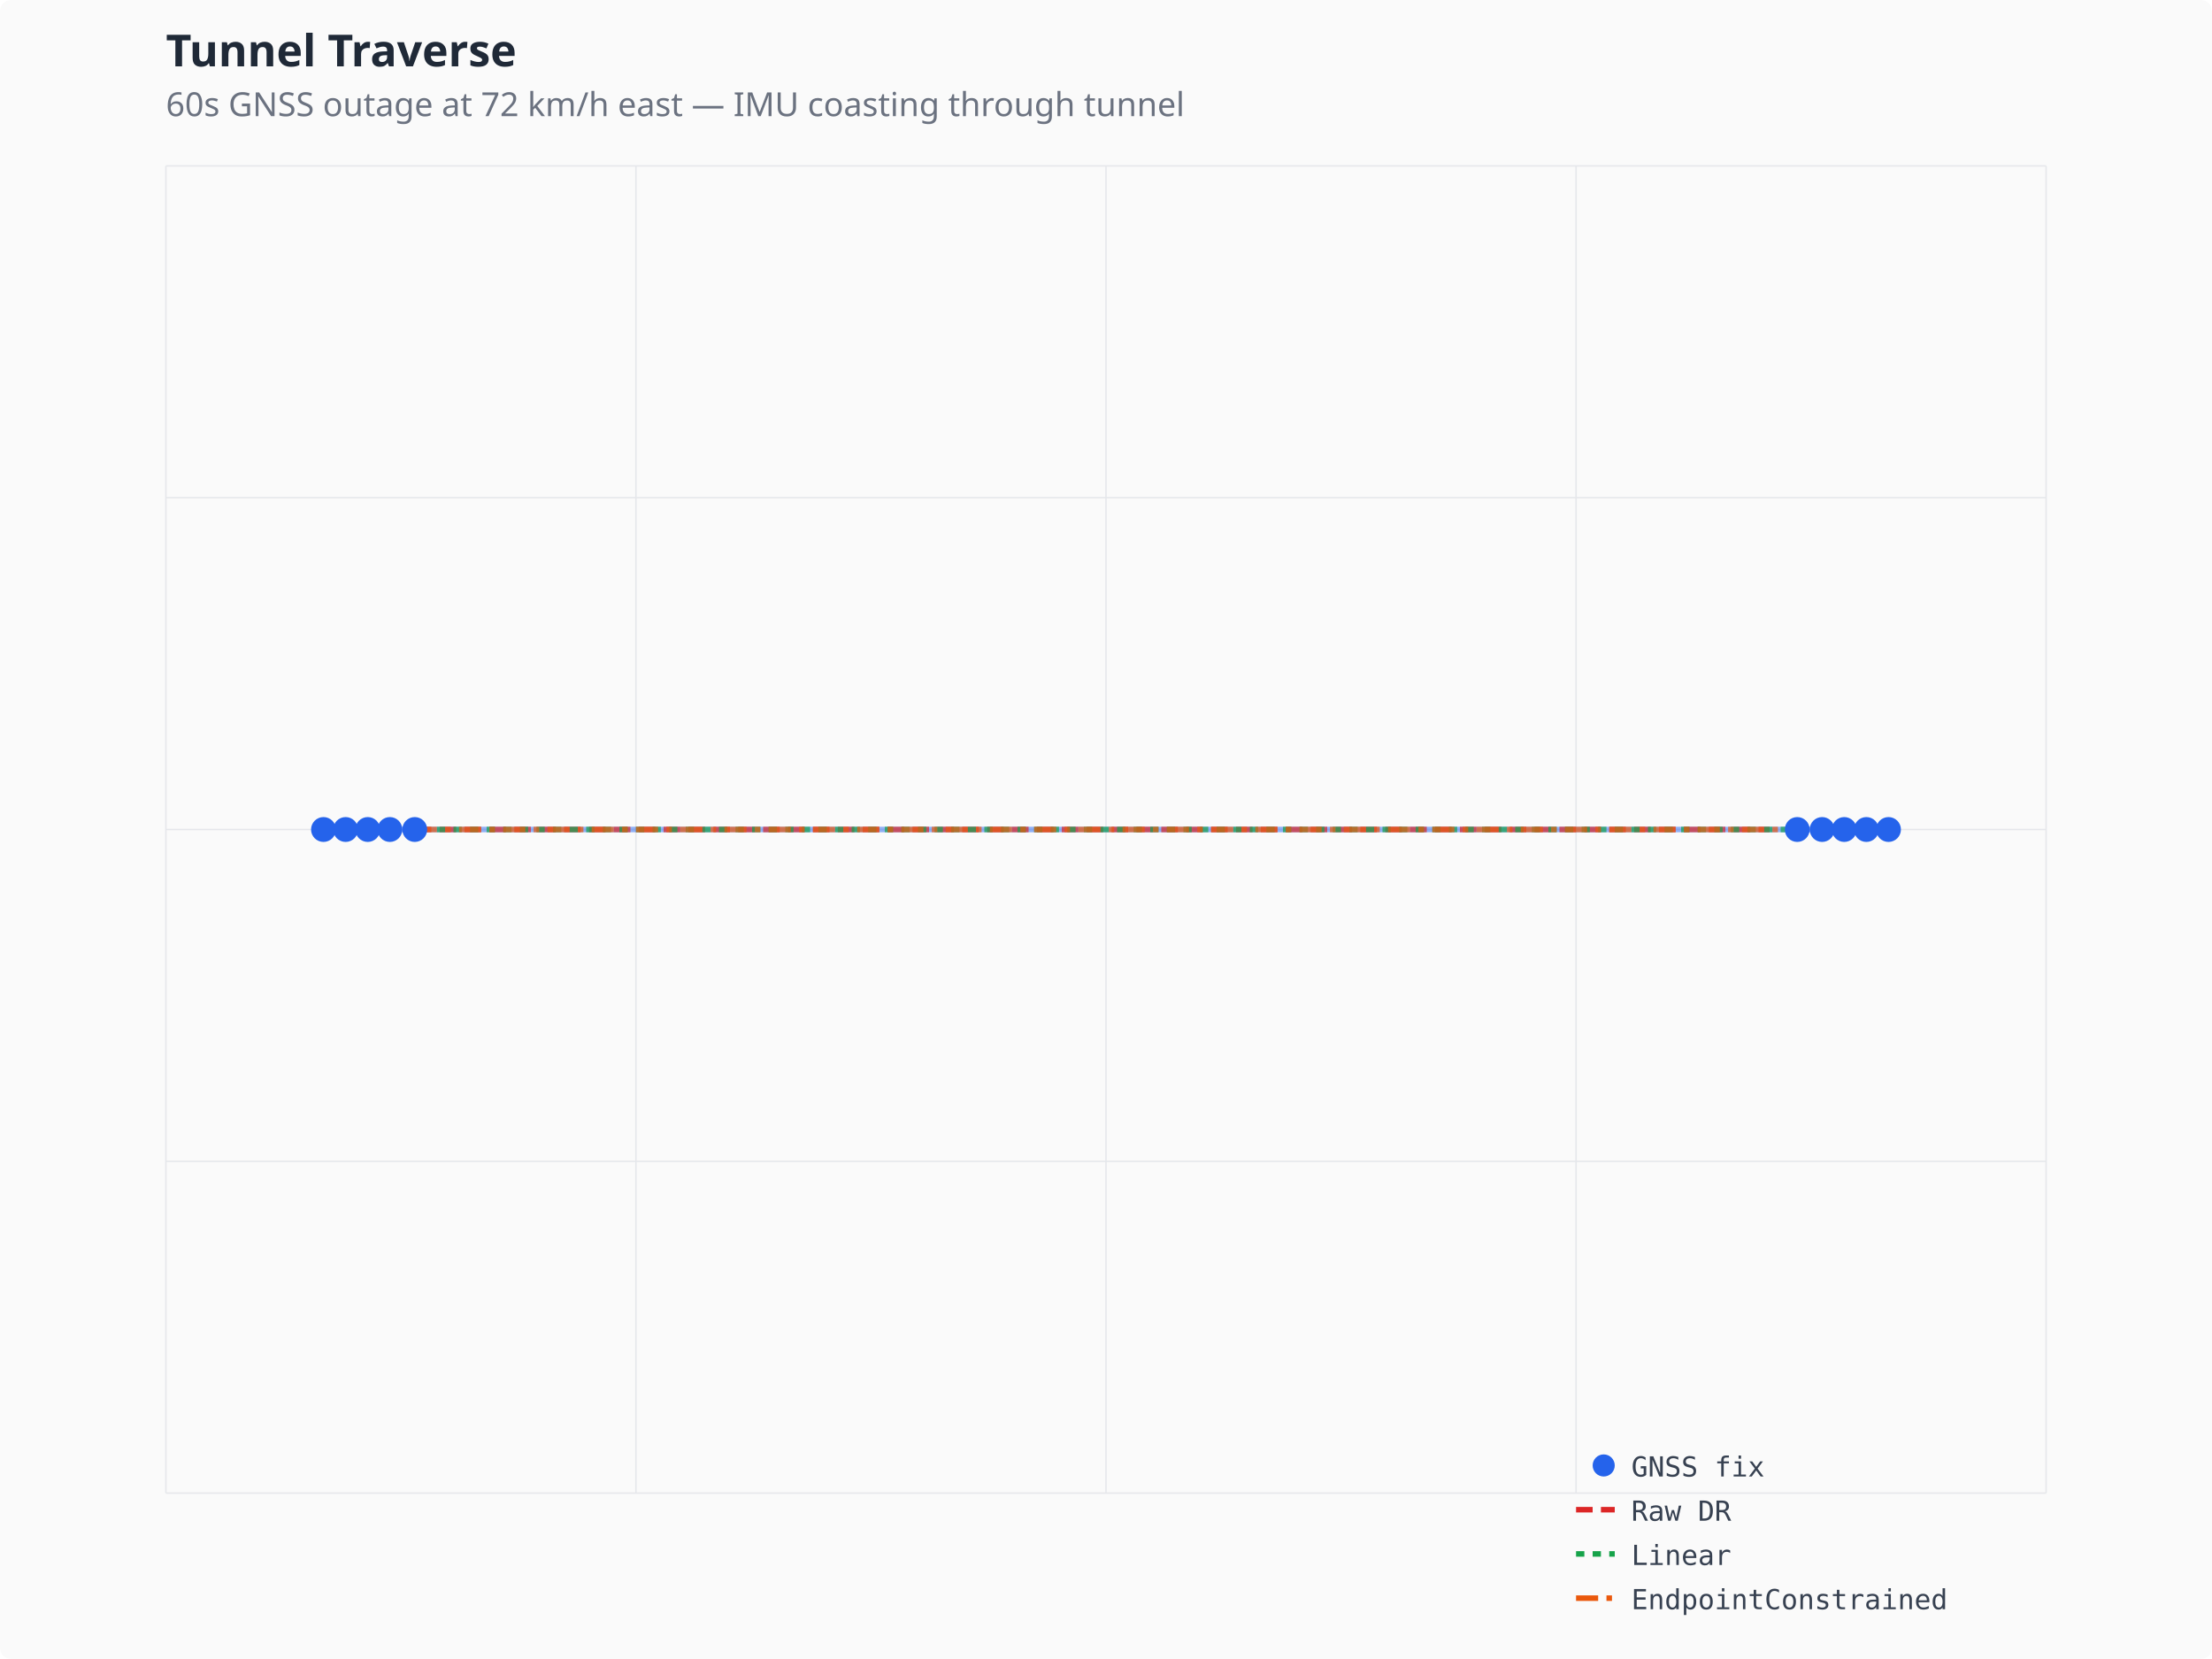
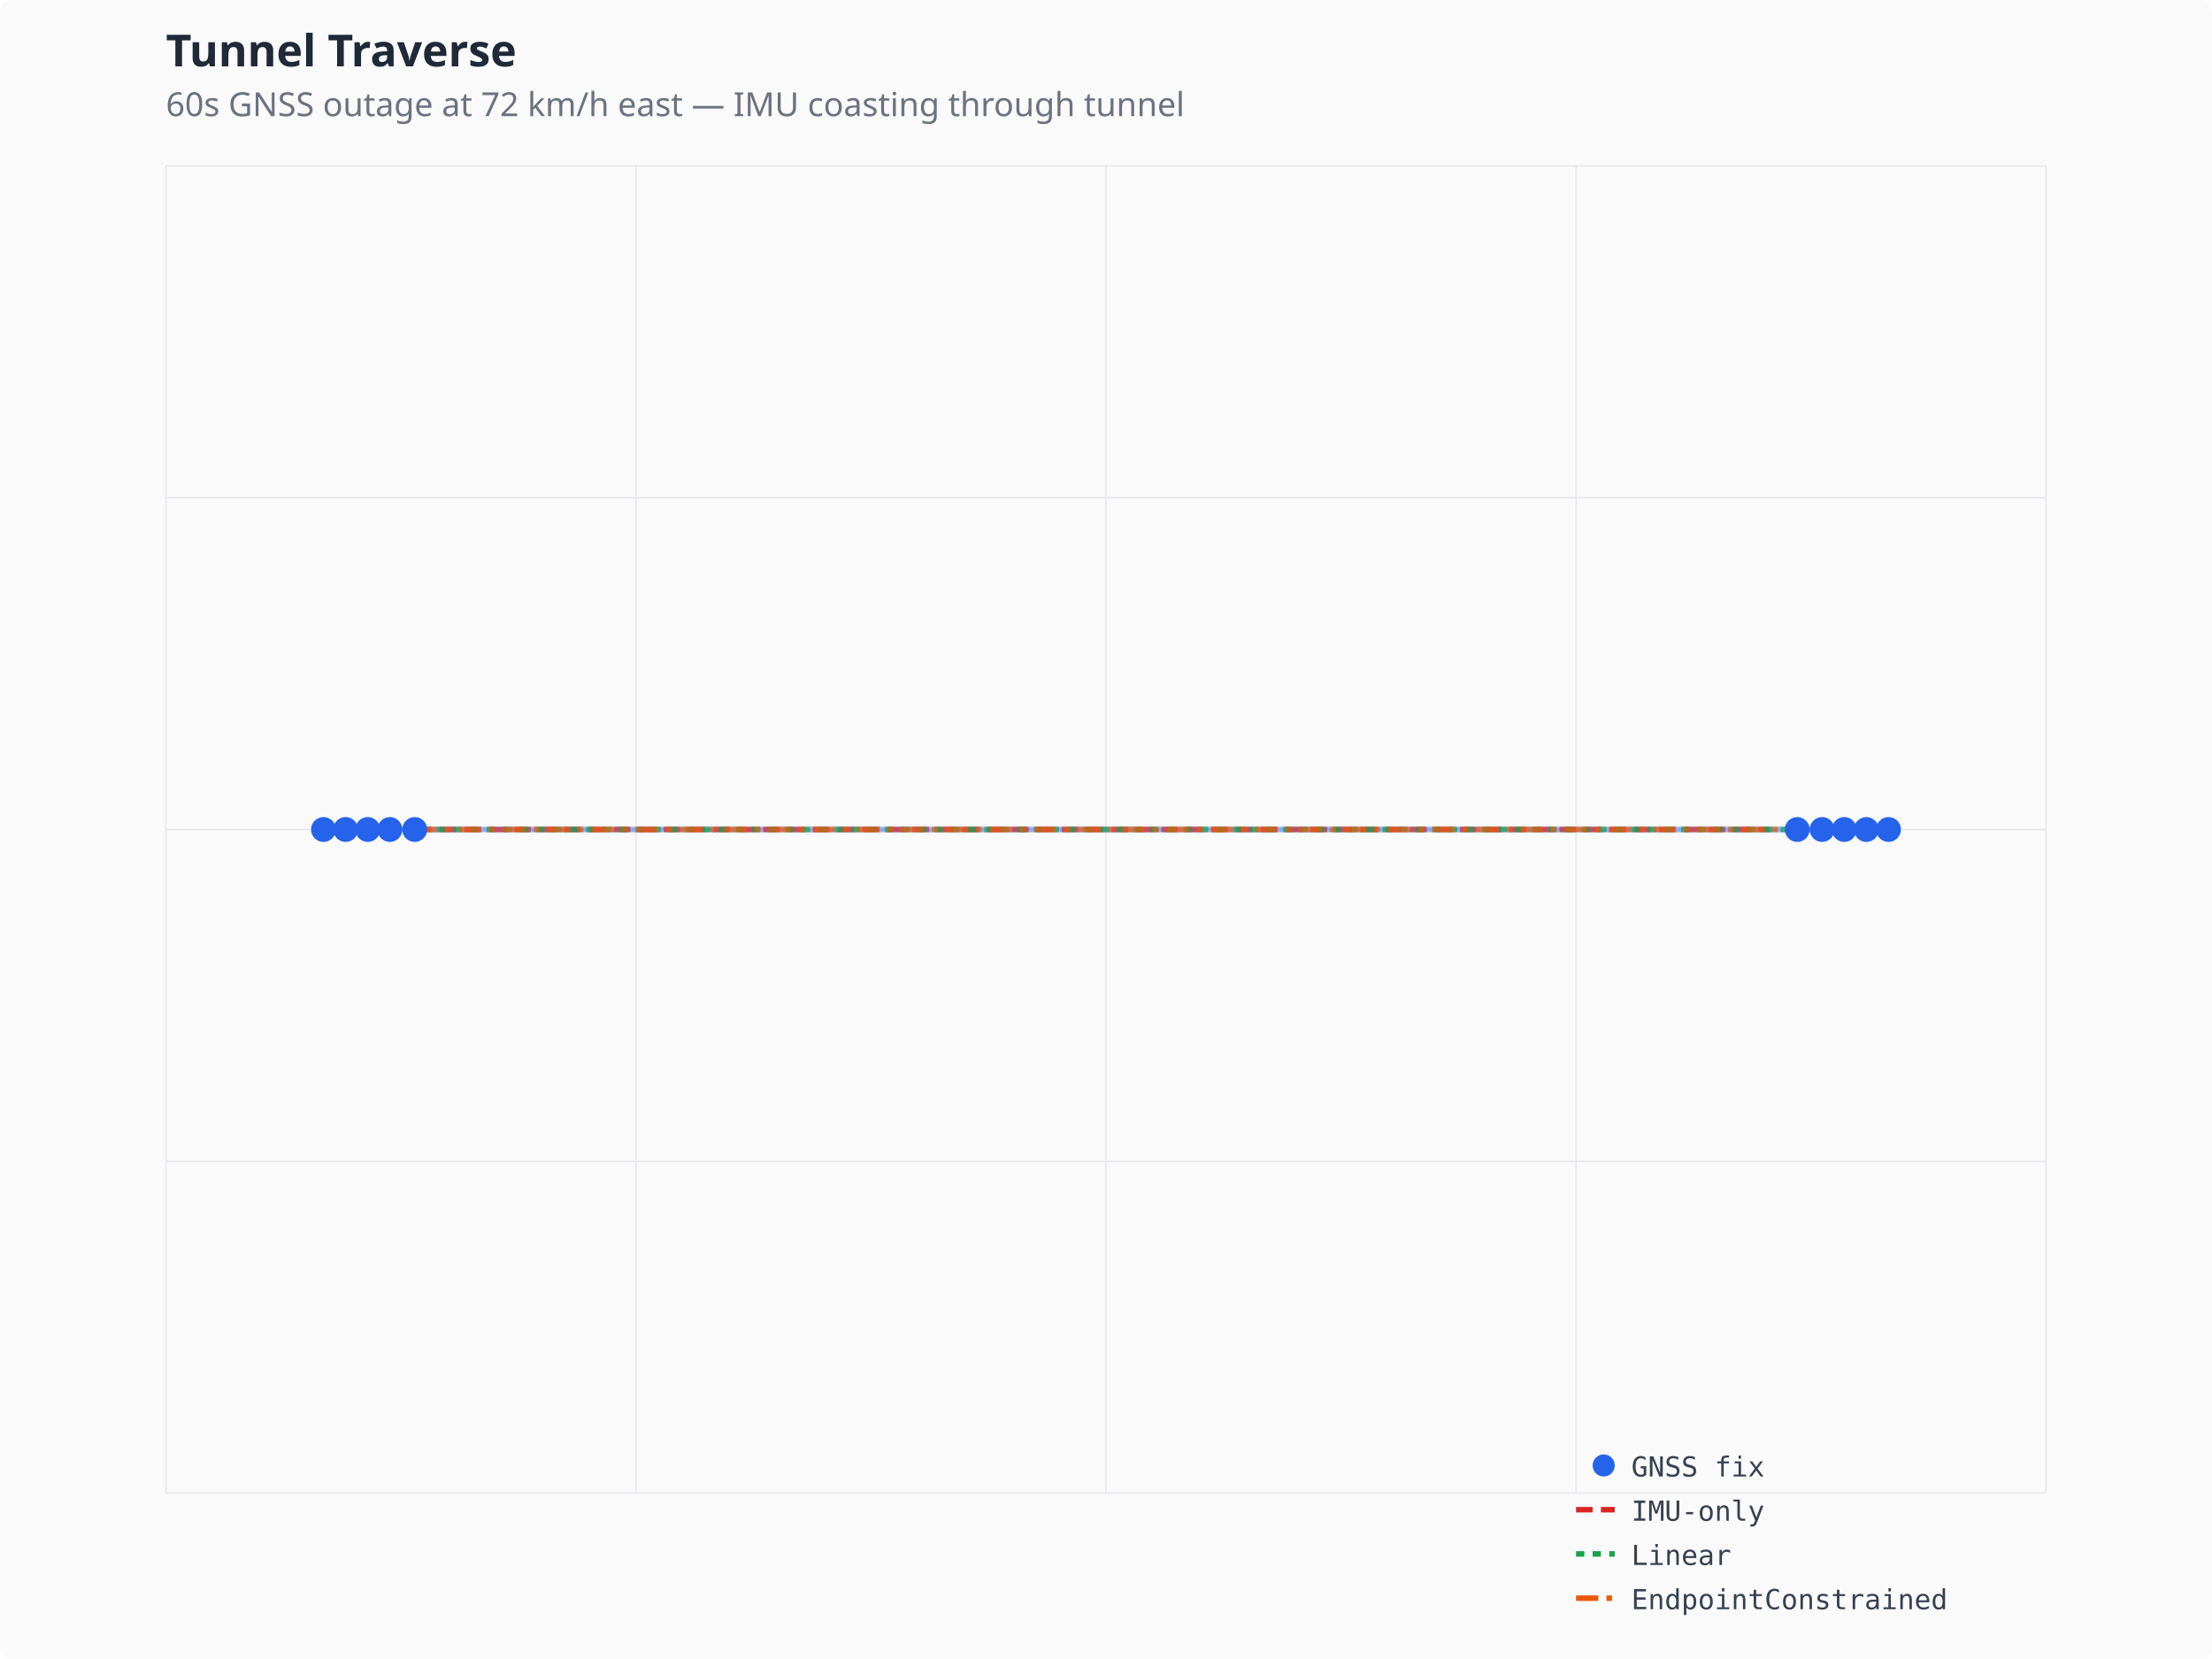
<svg xmlns="http://www.w3.org/2000/svg" viewBox="0 0 800 600" width="800" height="600">
  <style>
  .title { font: bold 16px sans-serif; fill: #1f2937; }
  .desc { font: 12px sans-serif; fill: #6b7280; }
  .label { font: 10px monospace; fill: #374151; }
  .grid { stroke: #e5e7eb; stroke-width: 0.5; }
</style>
  <rect width="800" height="600" fill="#fafafa" rx="4" />
  <text x="60" y="24" class="title">Tunnel Traverse</text>
  <text x="60" y="42" class="desc">60s GNSS outage at 72 km/h east — IMU coasting through tunnel</text>
  <line x1="60" y1="60.0" x2="740.0" y2="60.0" class="grid" />
  <line x1="60.0" y1="60" x2="60.0" y2="540.0" class="grid" />
  <line x1="60" y1="180.0" x2="740.0" y2="180.0" class="grid" />
  <line x1="230.0" y1="60" x2="230.0" y2="540.0" class="grid" />
  <line x1="60" y1="300.0" x2="740.0" y2="300.0" class="grid" />
  <line x1="400.0" y1="60" x2="400.0" y2="540.0" class="grid" />
  <line x1="60" y1="420.0" x2="740.0" y2="420.0" class="grid" />
  <line x1="570.0" y1="60" x2="570.0" y2="540.0" class="grid" />
  <line x1="60" y1="540.0" x2="740.0" y2="540.0" class="grid" />
  <line x1="740.0" y1="60" x2="740.0" y2="540.0" class="grid" />
  <path d="M117,300 L125,300 L133,300 L141,300 L150,300 L650,300 L659,300 L667,300 L675,300 L683,300 " fill="none" stroke="#2563eb" stroke-width="2" opacity="0.5" />
  <path d="M150,300 L152,300 L155,300 L157,300 L159,300 L162,300 L164,300 L167,300 L169,300 L172,300 L174,300 L177,300 L179,300 L182,300 L184,300 L187,300 L189,300 L191,300 L194,300 L196,300 L199,300 L201,300 L204,300 L206,300 L209,300 L211,300 L214,300 L216,300 L219,300 L221,300 L224,300 L226,300 L228,300 L231,300 L233,300 L236,300 L238,300 L241,300 L243,300 L246,300 L248,300 L251,300 L253,300 L256,300 L258,300 L260,300 L263,300 L265,300 L268,300 L270,300 L273,300 L275,300 L278,300 L280,300 L283,300 L285,300 L288,300 L290,300 L292,300 L295,300 L297,300 L300,300 L302,300 L305,300 L307,300 L310,300 L312,300 L315,300 L317,300 L320,300 L322,300 L325,300 L327,300 L329,300 L332,300 L334,300 L337,300 L339,300 L342,300 L344,300 L347,300 L349,300 L352,300 L354,300 L357,300 L359,300 L361,300 L364,300 L366,300 L369,300 L371,300 L374,300 L376,300 L379,300 L381,300 L384,300 L386,300 L389,300 L391,300 L394,300 L396,300 L398,300 L401,300 L403,300 L406,300 L408,300 L411,300 L413,300 L416,300 L418,300 L421,300 L423,300 L426,300 L428,300 L430,300 L433,300 L435,300 L438,300 L440,300 L443,300 L445,300 L448,300 L450,300 L453,300 L455,300 L458,300 L460,300 L462,300 L465,300 L467,300 L470,300 L472,300 L475,300 L477,300 L480,300 L482,300 L485,300 L487,300 L490,300 L492,300 L495,300 L497,300 L499,300 L502,300 L504,300 L507,300 L509,300 L512,300 L514,300 L517,300 L519,300 L522,300 L524,300 L527,300 L529,300 L531,300 L534,300 L536,300 L539,300 L541,300 L544,300 L546,300 L549,300 L551,300 L554,300 L556,300 L559,300 L561,300 L564,300 L566,300 L568,300 L571,300 L573,300 L576,300 L578,300 L581,300 L583,300 L586,300 L588,300 L591,300 L593,300 L596,300 L598,300 L600,300 L603,300 L605,300 L608,300 L610,300 L613,300 L615,300 L618,300 L620,300 L623,300 L625,300 L628,300 L630,300 L632,300 L635,300 L637,300 L640,300 " fill="none" stroke="#dc2626" stroke-width="2" opacity="0.7" stroke-dasharray="6,3" />
  <path d="M158,300 L160,300 L163,300 L165,300 L168,300 L170,300 L173,300 L175,300 L178,300 L180,300 L182,300 L185,300 L187,300 L190,300 L192,300 L195,300 L197,300 L200,300 L202,300 L205,300 L207,300 L210,300 L212,300 L214,300 L217,300 L219,300 L222,300 L224,300 L227,300 L229,300 L232,300 L234,300 L237,300 L239,300 L242,300 L244,300 L247,300 L249,300 L251,300 L254,300 L256,300 L259,300 L261,300 L264,300 L266,300 L269,300 L271,300 L274,300 L276,300 L279,300 L281,300 L283,300 L286,300 L288,300 L291,300 L293,300 L296,300 L298,300 L301,300 L303,300 L306,300 L308,300 L311,300 L313,300 L315,300 L318,300 L320,300 L323,300 L325,300 L328,300 L330,300 L333,300 L335,300 L338,300 L340,300 L343,300 L345,300 L348,300 L350,300 L352,300 L355,300 L357,300 L360,300 L362,300 L365,300 L367,300 L370,300 L372,300 L375,300 L377,300 L380,300 L382,300 L384,300 L387,300 L389,300 L392,300 L394,300 L397,300 L399,300 L402,300 L404,300 L407,300 L409,300 L412,300 L414,300 L417,300 L419,300 L421,300 L424,300 L426,300 L429,300 L431,300 L434,300 L436,300 L439,300 L441,300 L444,300 L446,300 L449,300 L451,300 L453,300 L456,300 L458,300 L461,300 L463,300 L466,300 L468,300 L471,300 L473,300 L476,300 L478,300 L481,300 L483,300 L485,300 L488,300 L490,300 L493,300 L495,300 L498,300 L500,300 L503,300 L505,300 L508,300 L510,300 L513,300 L515,300 L518,300 L520,300 L522,300 L525,300 L527,300 L530,300 L532,300 L535,300 L537,300 L540,300 L542,300 L545,300 L547,300 L550,300 L552,300 L554,300 L557,300 L559,300 L562,300 L564,300 L567,300 L569,300 L572,300 L574,300 L577,300 L579,300 L582,300 L584,300 L587,300 L589,300 L591,300 L594,300 L596,300 L599,300 L601,300 L604,300 L606,300 L609,300 L611,300 L614,300 L616,300 L619,300 L621,300 L623,300 L626,300 L628,300 L631,300 L633,300 L636,300 L638,300 L641,300 L643,300 L646,300 L648,300 " fill="none" stroke="#16a34a" stroke-width="2" opacity="0.7" stroke-dasharray="3,3" />
  <path d="M150,300 L152,300 L155,300 L157,300 L159,300 L162,300 L164,300 L167,300 L169,300 L172,300 L174,300 L177,300 L179,300 L182,300 L184,300 L187,300 L189,300 L192,300 L194,300 L197,300 L199,300 L201,300 L204,300 L206,300 L209,300 L211,300 L214,300 L216,300 L219,300 L221,300 L224,300 L226,300 L229,300 L231,300 L234,300 L236,300 L239,300 L241,300 L244,300 L246,300 L249,300 L251,300 L253,300 L256,300 L258,300 L261,300 L263,300 L266,300 L268,300 L271,300 L273,300 L276,300 L278,300 L281,300 L283,300 L286,300 L288,300 L291,300 L293,300 L296,300 L298,300 L301,300 L303,300 L306,300 L308,300 L311,300 L313,300 L316,300 L318,300 L321,300 L323,300 L326,300 L328,300 L331,300 L333,300 L336,300 L338,300 L341,300 L343,300 L346,300 L348,300 L351,300 L353,300 L356,300 L358,300 L361,300 L363,300 L366,300 L368,300 L371,300 L373,300 L376,300 L378,300 L381,300 L383,300 L386,300 L388,300 L391,300 L393,300 L396,300 L398,300 L401,300 L403,300 L406,300 L408,300 L411,300 L413,300 L416,300 L418,300 L421,300 L423,300 L426,300 L428,300 L431,300 L433,300 L436,300 L438,300 L441,300 L443,300 L446,300 L448,300 L451,300 L453,300 L456,300 L458,300 L461,300 L463,300 L466,300 L468,300 L471,300 L473,300 L476,300 L478,300 L481,300 L483,300 L486,300 L489,300 L491,300 L494,300 L496,300 L499,300 L501,300 L504,300 L506,300 L509,300 L511,300 L514,300 L516,300 L519,300 L521,300 L524,300 L526,300 L529,300 L531,300 L534,300 L536,300 L539,300 L542,300 L544,300 L547,300 L549,300 L552,300 L554,300 L557,300 L559,300 L562,300 L564,300 L567,300 L569,300 L572,300 L574,300 L577,300 L579,300 L582,300 L585,300 L587,300 L590,300 L592,300 L595,300 L597,300 L600,300 L602,300 L605,300 L607,300 L610,300 L612,300 L615,300 L618,300 L620,300 L623,300 L625,300 L628,300 L630,300 L633,300 L635,300 L638,300 L640,300 L643,300 L645,300 L648,300 " fill="none" stroke="#ea580c" stroke-width="2" opacity="0.7" stroke-dasharray="8,3,2,3" />
  <circle cx="117" cy="300" r="4" fill="#2563eb" stroke="#2563eb" />
  <circle cx="125" cy="300" r="4" fill="#2563eb" stroke="#2563eb" />
  <circle cx="133" cy="300" r="4" fill="#2563eb" stroke="#2563eb" />
  <circle cx="141" cy="300" r="4" fill="#2563eb" stroke="#2563eb" />
  <circle cx="150" cy="300" r="4" fill="#2563eb" stroke="#2563eb" />
  <circle cx="650" cy="300" r="4" fill="#2563eb" stroke="#2563eb" />
  <circle cx="659" cy="300" r="4" fill="#2563eb" stroke="#2563eb" />
  <circle cx="667" cy="300" r="4" fill="#2563eb" stroke="#2563eb" />
  <circle cx="675" cy="300" r="4" fill="#2563eb" stroke="#2563eb" />
  <circle cx="683" cy="300" r="4" fill="#2563eb" stroke="#2563eb" />
  <circle cx="580" cy="530" r="4" fill="#2563eb" />
  <text x="590.0" y="534.0" class="label">GNSS fix</text>
  <line x1="570.0" y1="546" x2="584.0" y2="546" stroke="#dc2626" stroke-width="2" stroke-dasharray="6,3" />
-   <text x="590.0" y="550.0" class="label">Raw DR</text>
+   <text x="590.0" y="550.0" class="label">IMU-only</text>
  <line x1="570.0" y1="562" x2="584.0" y2="562" stroke="#16a34a" stroke-width="2" stroke-dasharray="3,3" />
  <text x="590.0" y="566.0" class="label">Linear</text>
  <line x1="570.0" y1="578" x2="584.0" y2="578" stroke="#ea580c" stroke-width="2" stroke-dasharray="8,3,2,3" />
  <text x="590.0" y="582.0" class="label">EndpointConstrained</text>
</svg>
